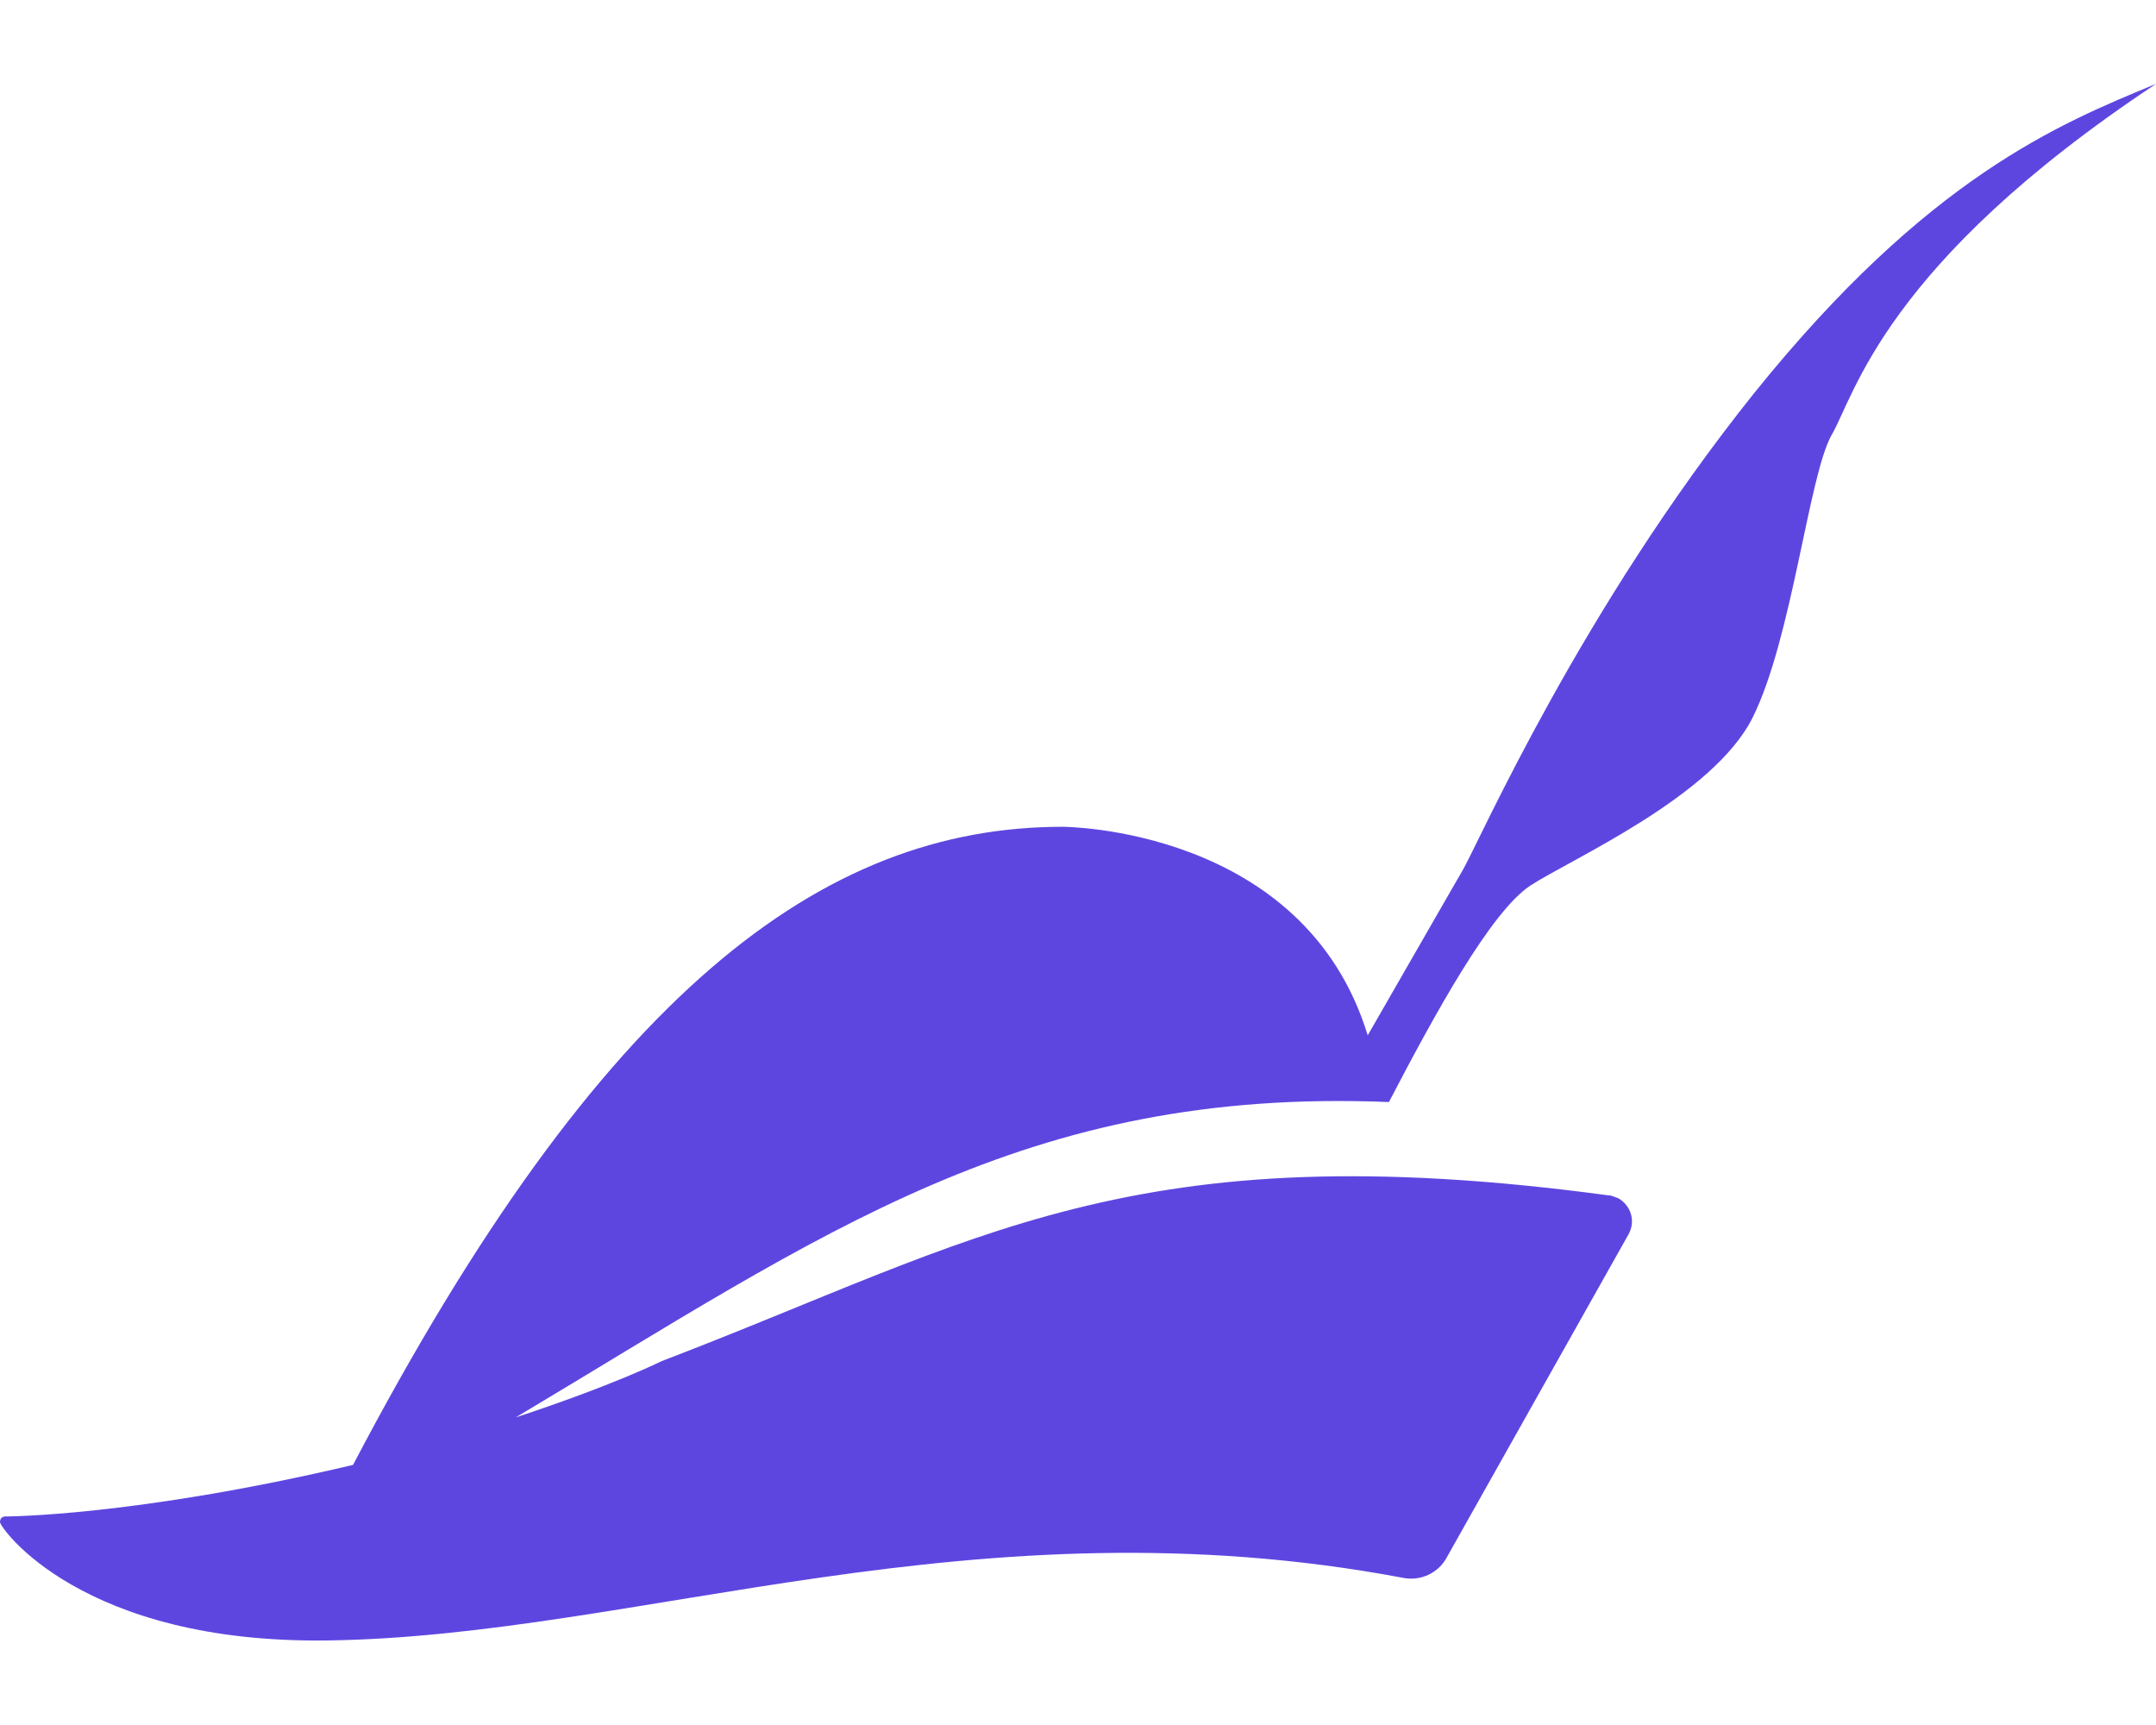
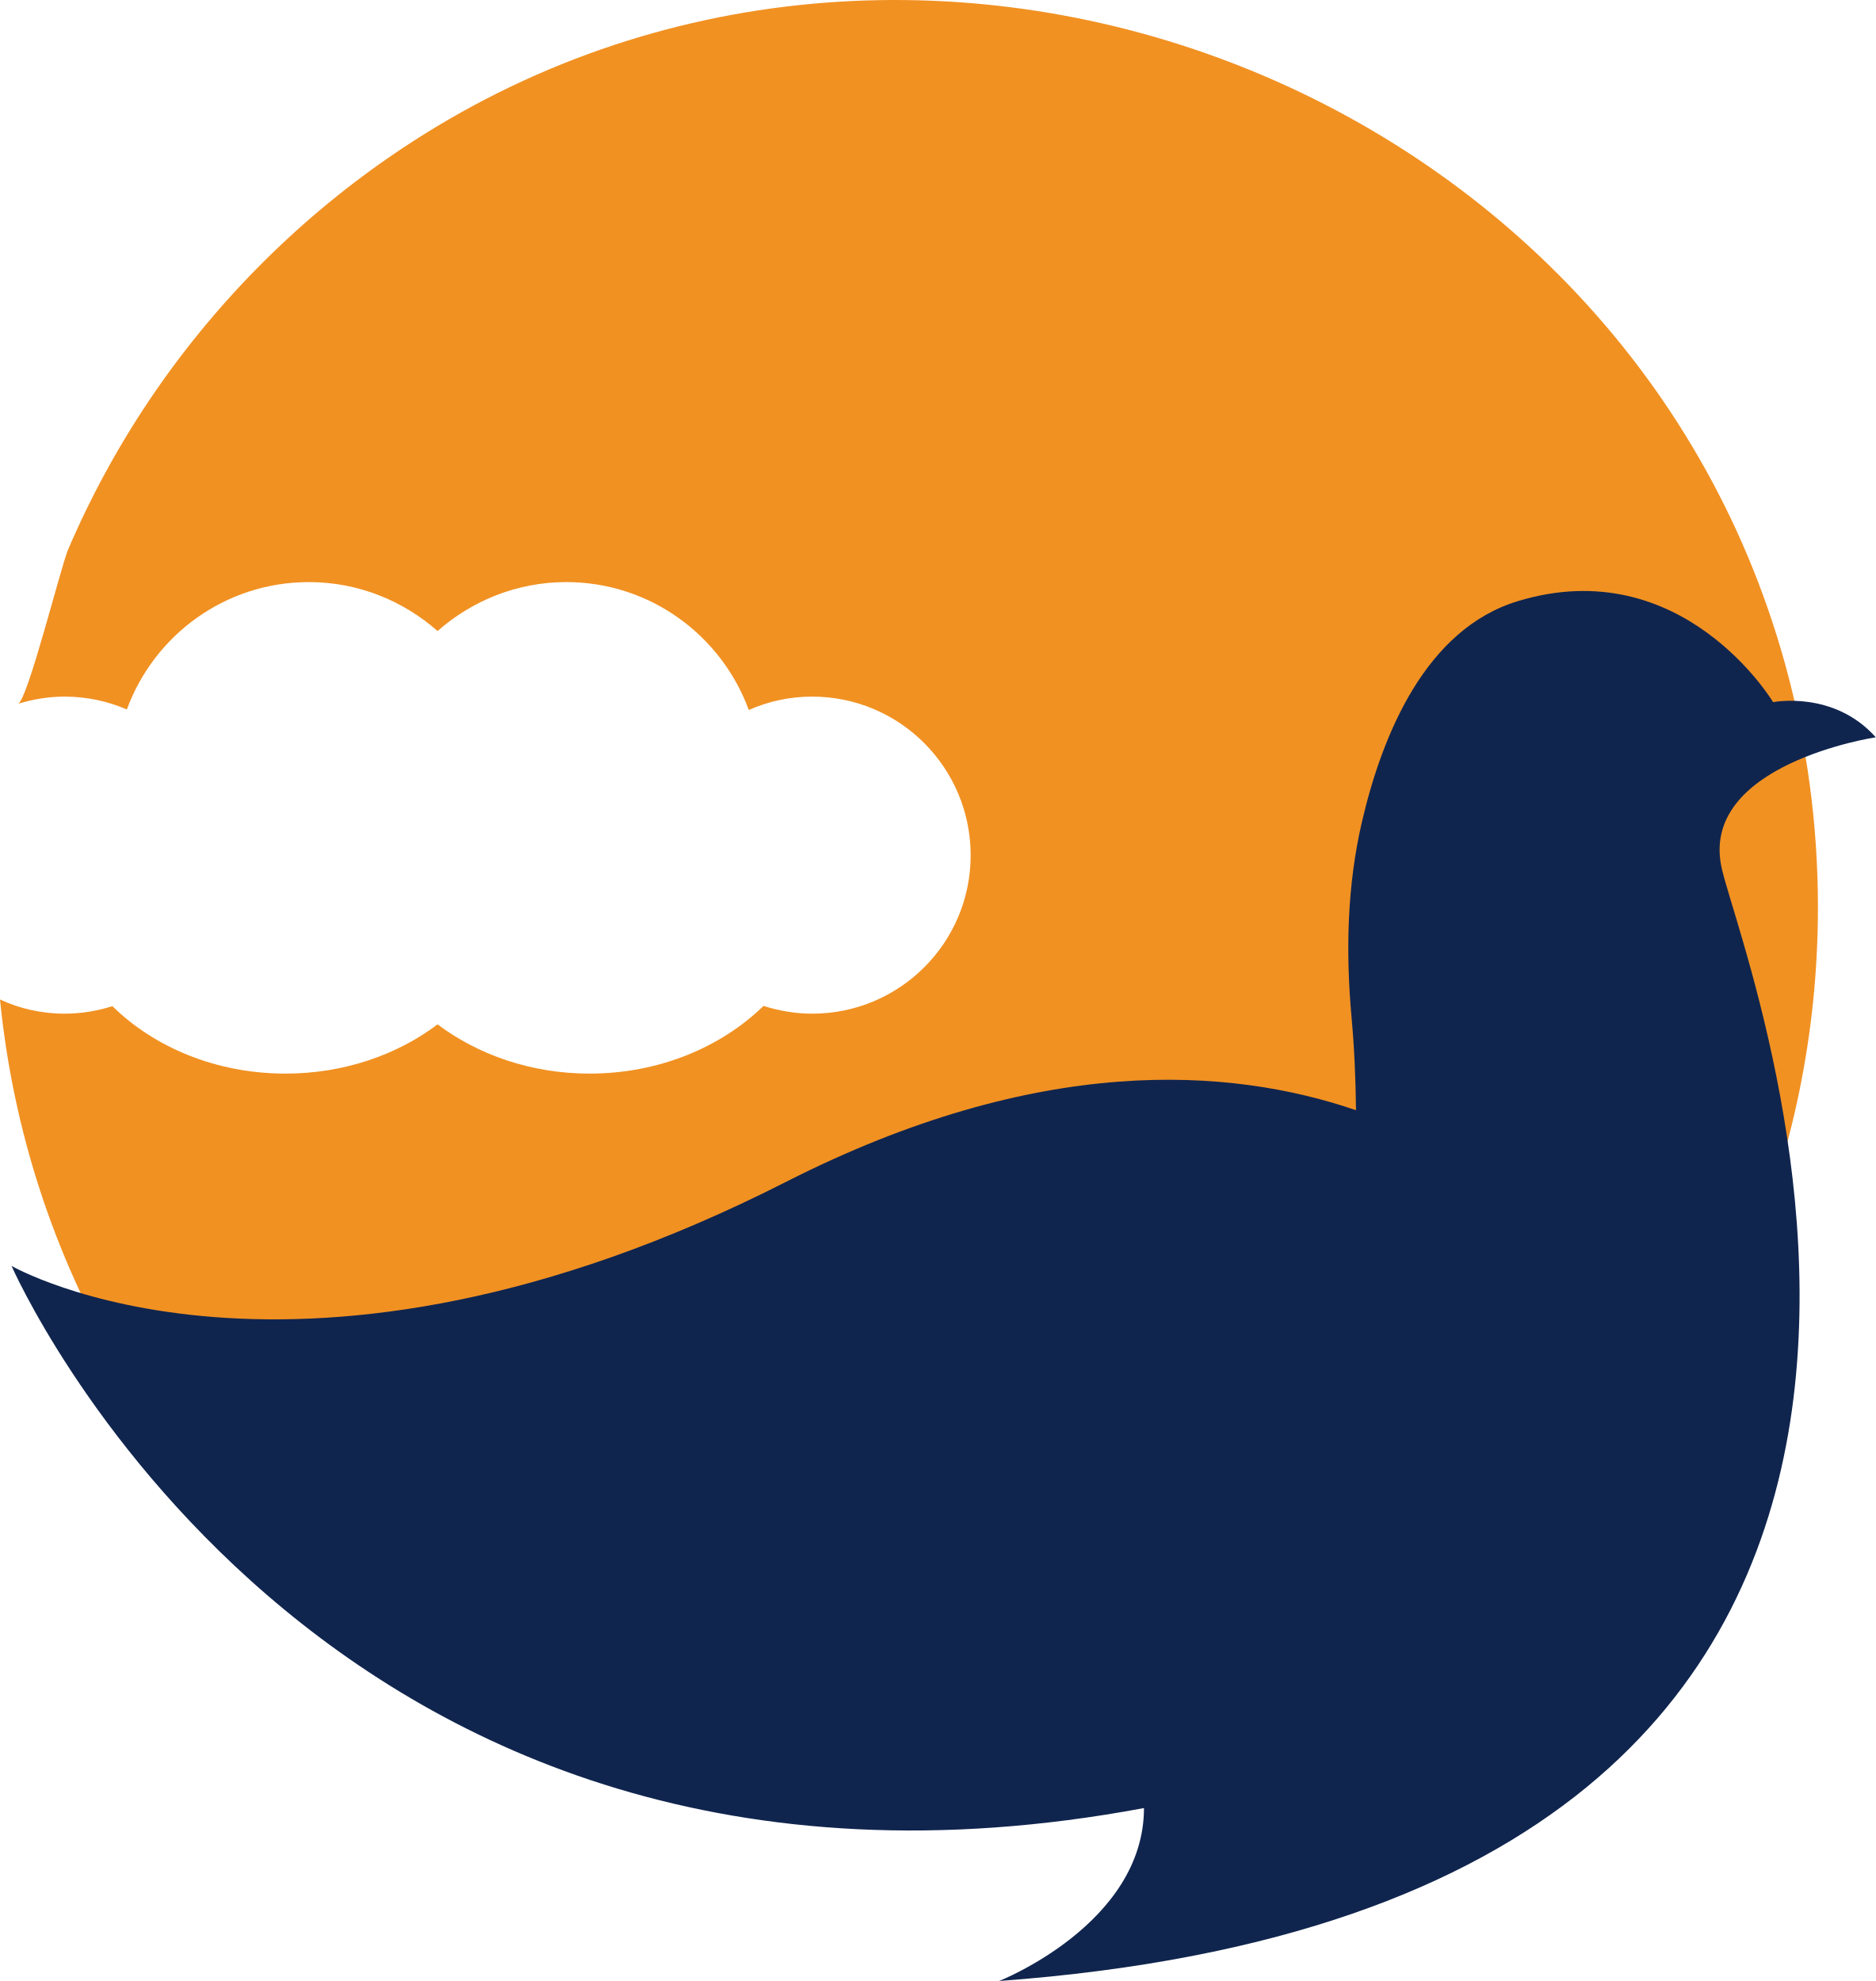
- <svg xmlns="http://www.w3.org/2000/svg" viewBox="0 0 640 512" version="1.1" id="svg1">
-   <defs id="defs1" />
-   <path d="M640 24.9c-80.8 53.6-89.4 92.5-96.4 104.4-6.7 12.2-11.7 60.3-23.3 83.6-11.7 23.6-54.2 42.2-66.1 50-11.7 7.8-28.3 38.1-41.9 64.2-108.1-4.4-167.4 38.8-259.2 93.6 29.4-9.7 43.3-16.7 43.3-16.7 94.2-36 139.3-68.3 281.1-49.2 1.1 0 1.9.6 2.8.8 3.9 2.2 5.3 6.9 3.1 10.8l-53.9 95.8c-2.5 4.7-7.8 7.2-13.1 6.1-126.8-23.8-226.9 17.3-318.9 18.6C24.1 488 0 453.4 0 451.8c0-1.1.6-1.7 1.7-1.7 0 0 38.3 0 103.1-15.3C178.4 294.5 244 245.4 315.4 245.4c0 0 71.7 0 90.6 61.9 22.8-39.7 28.3-49.2 28.3-49.2 5.3-9.4 35-77.2 86.4-141.4 51.5-64 90.4-79.9 119.3-91.8z" id="path1" style="fill:#573fdf;fill-opacity:0.959" />
+ <svg xmlns="http://www.w3.org/2000/svg" version="1.1" id="svg1" width="623.806" height="658.945" viewBox="0 0 623.806 658.945">
+   <defs id="defs1">
+     <clipPath clipPathUnits="userSpaceOnUse" id="clipPath64">
+       <path d="M 0,2000 H 2000 V 0 H 0 Z" transform="translate(-893.7186,-1153.313)" id="path64" />
+     </clipPath>
+     <clipPath clipPathUnits="userSpaceOnUse" id="clipPath66">
+       <path d="M 0,2000 H 2000 V 0 H 0 Z" transform="translate(-846.0679,-1153.769)" id="path66" />
+     </clipPath>
+   </defs>
+   <g id="layer-MC0" transform="translate(-587.046,-827.1584)">
+     <path id="path63" d="m 0,0 c 0,-125.557 -101.727,-227.352 -227.284,-227.352 -84.039,0 -157.397,45.591 -196.78,113.409 -15.82,27.168 -26.099,58.006 -29.37,90.914 4.873,-2.27 10.346,-3.538 16.087,-3.538 4.138,0 8.143,0.668 11.948,1.87 10.48,-10.28 25.899,-16.821 43.187,-16.821 14.552,0 27.835,4.672 37.915,12.281 10.145,-7.609 23.362,-12.281 37.914,-12.281 17.355,0 32.841,6.608 43.387,16.888 3.805,-1.202 7.877,-1.937 12.149,-1.937 21.827,0 39.516,17.689 39.516,39.516 0,21.828 -17.689,39.583 -39.516,39.583 -5.674,0 -11.014,-1.202 -15.82,-3.337 -6.808,18.556 -24.564,31.906 -45.523,31.906 -12.349,0 -23.563,-4.672 -32.107,-12.214 -8.544,7.542 -19.758,12.214 -32.107,12.214 -20.827,0 -38.582,-13.217 -45.391,-31.773 -4.805,2.069 -10.012,3.204 -15.552,3.204 -4.005,0 -7.943,-0.667 -11.615,-1.802 2.398,0.741 10.664,34.172 12.55,38.576 5.527,12.908 12.261,25.296 20.076,36.961 15.914,23.755 36.312,44.459 59.824,60.73 C -229.808,274.681 -48.905,208.422 -8.141,60.485 -2.718,40.807 0,20.409 0,0" style="fill:#f19122;fill-opacity:1;fill-rule:nonzero;stroke:none" transform="matrix(1.333333,0,0,-1.333333,1191.625,1128.916)" clip-path="url(#clipPath64)" />
+     <path id="path65" d="m 0,0 c 0,0 -14.611,41.457 -57.404,37.396 -23.819,-2.262 -39.636,-25.691 -48.978,-46.023 -6.868,-14.948 -10.525,-31.08 -12.345,-47.429 -0.842,-7.578 -2.053,-15.236 -3.537,-22.933 -28.645,16.808 -74.639,29.699 -142.897,10.854 -131.946,-36.43 -193.447,18.017 -193.447,18.017 0,0 39.571,-185.501 249.776,-188.909 -5.799,-28.361 -44.02,-35.062 -44.02,-35.062 C 24.027,-309.584 -20.085,-65.15 -20.833,-38.266 -21.58,-11.381 23.333,-13.699 23.333,-13.699 15.433,-0.084 0,0 0,0" style="fill:#10254e;fill-opacity:1;fill-rule:nonzero;stroke:none" transform="matrix(1.306505,-0.2661259,-0.2661259,-1.306505,1176.721,1060.714)" clip-path="url(#clipPath66)" />
+   </g>
</svg>
